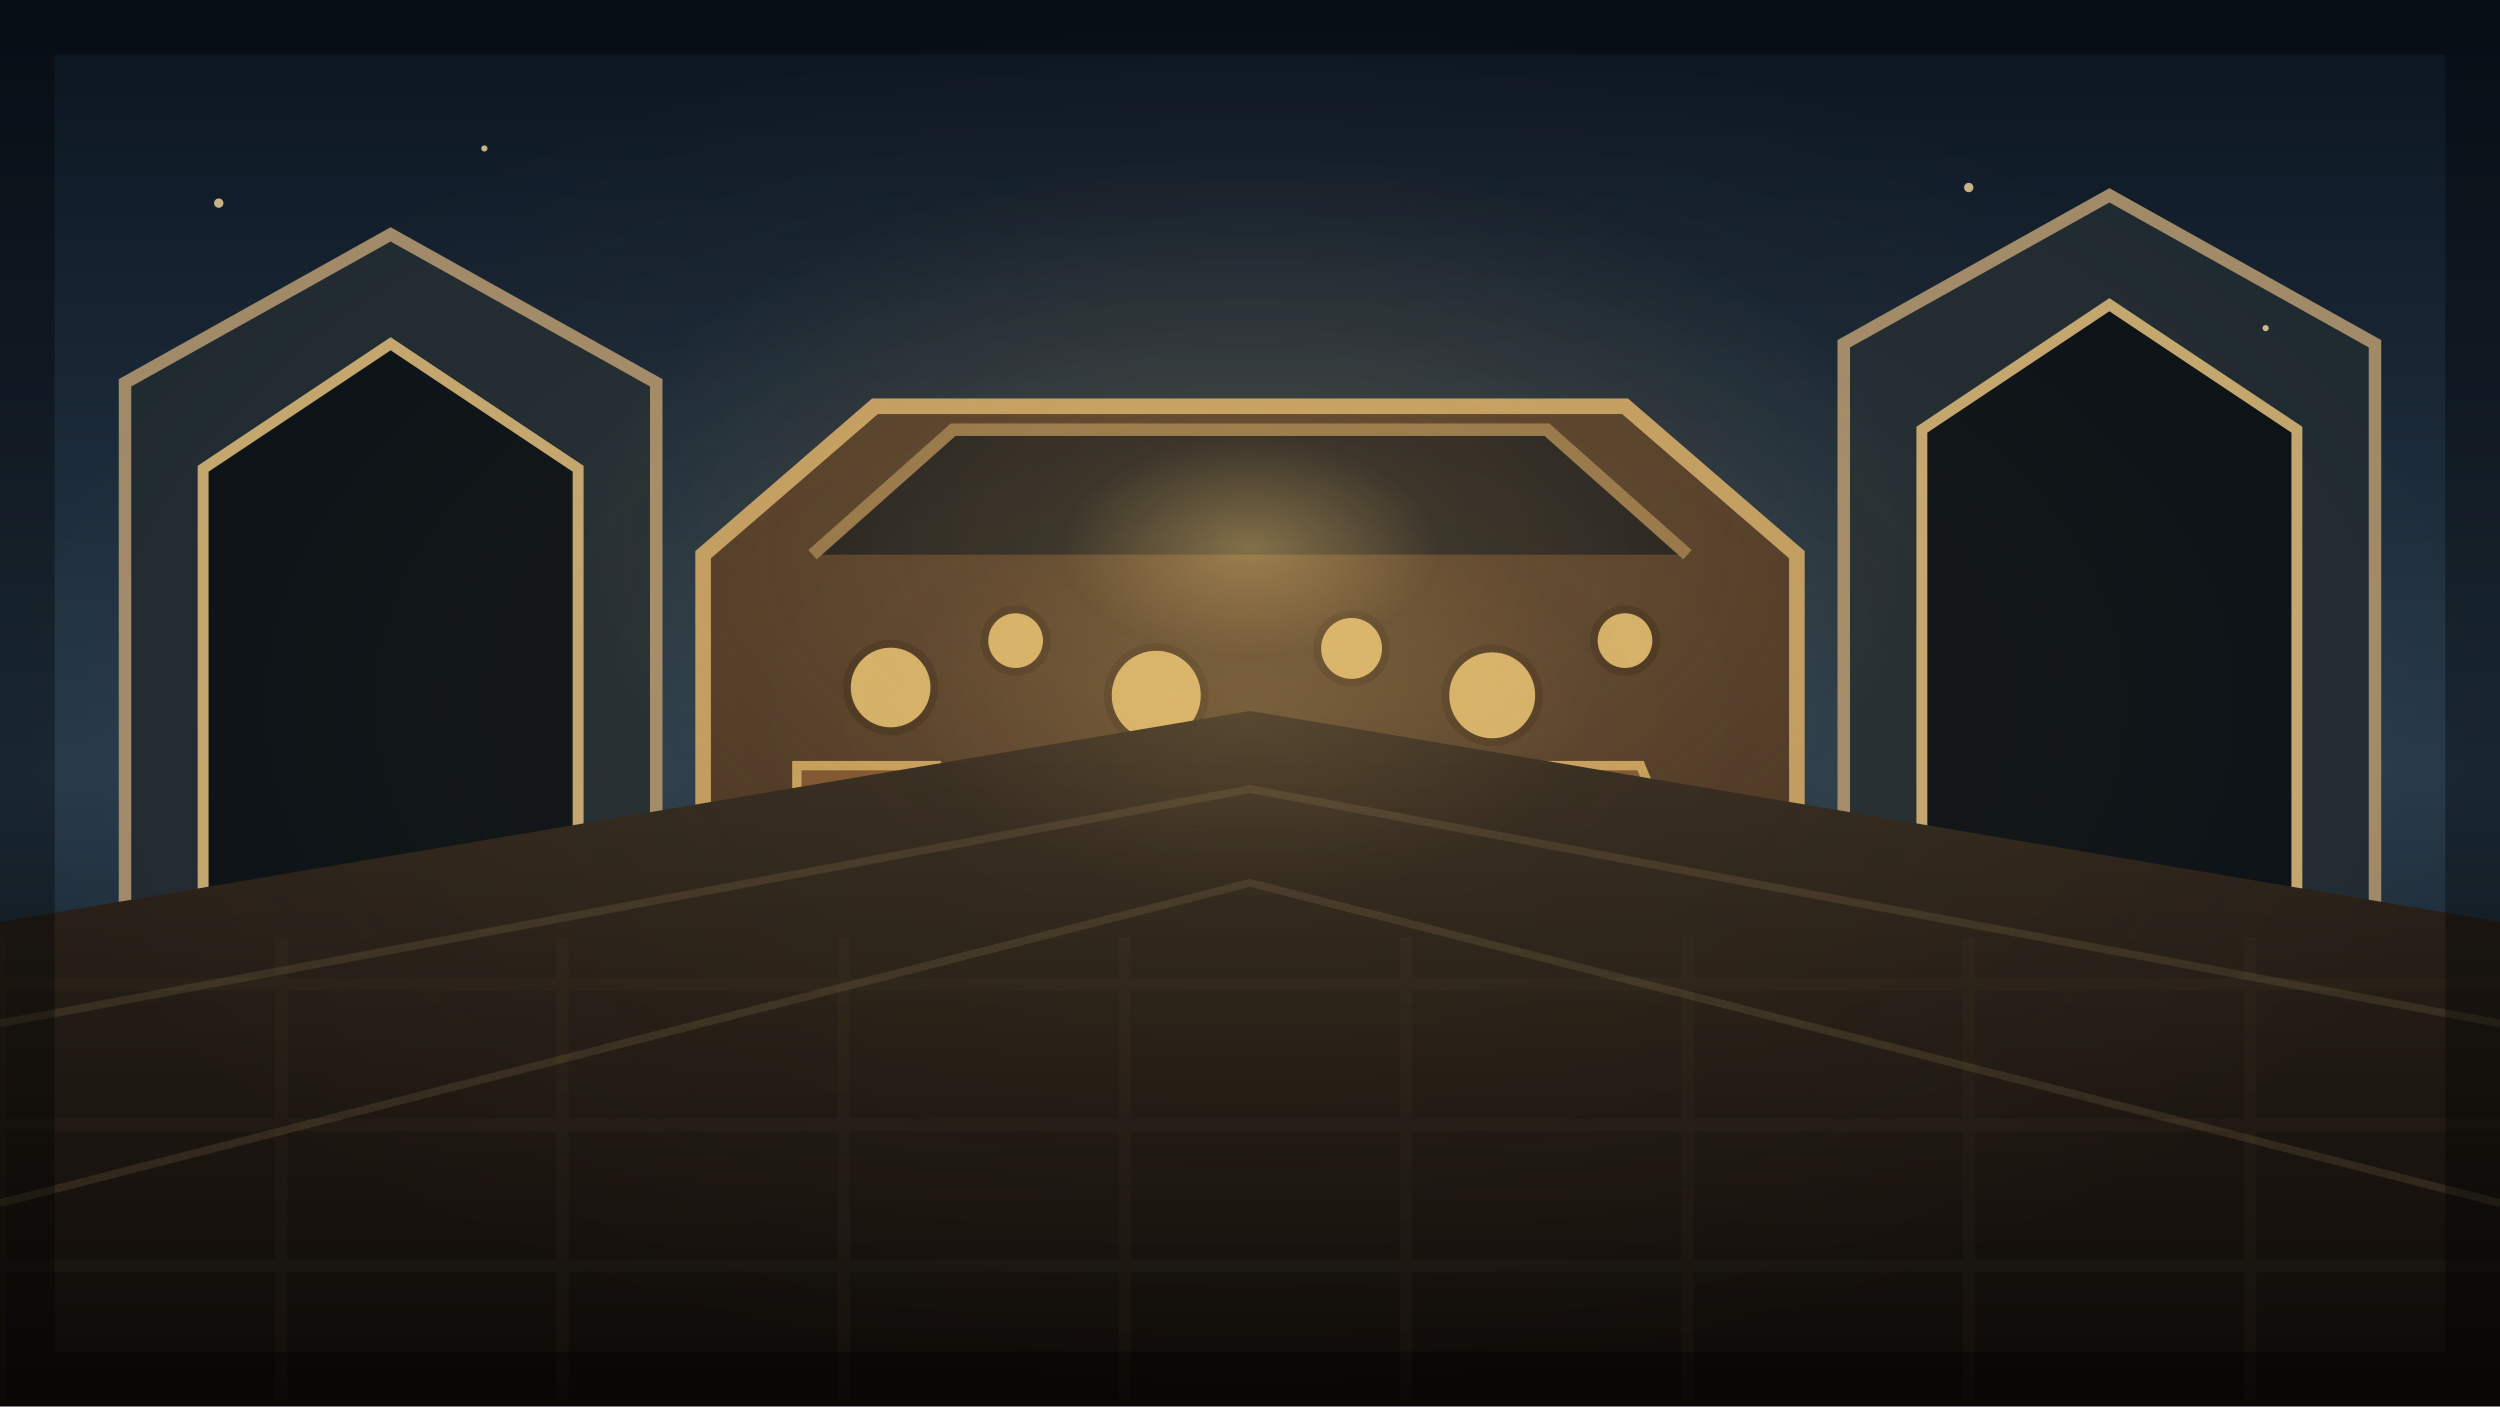
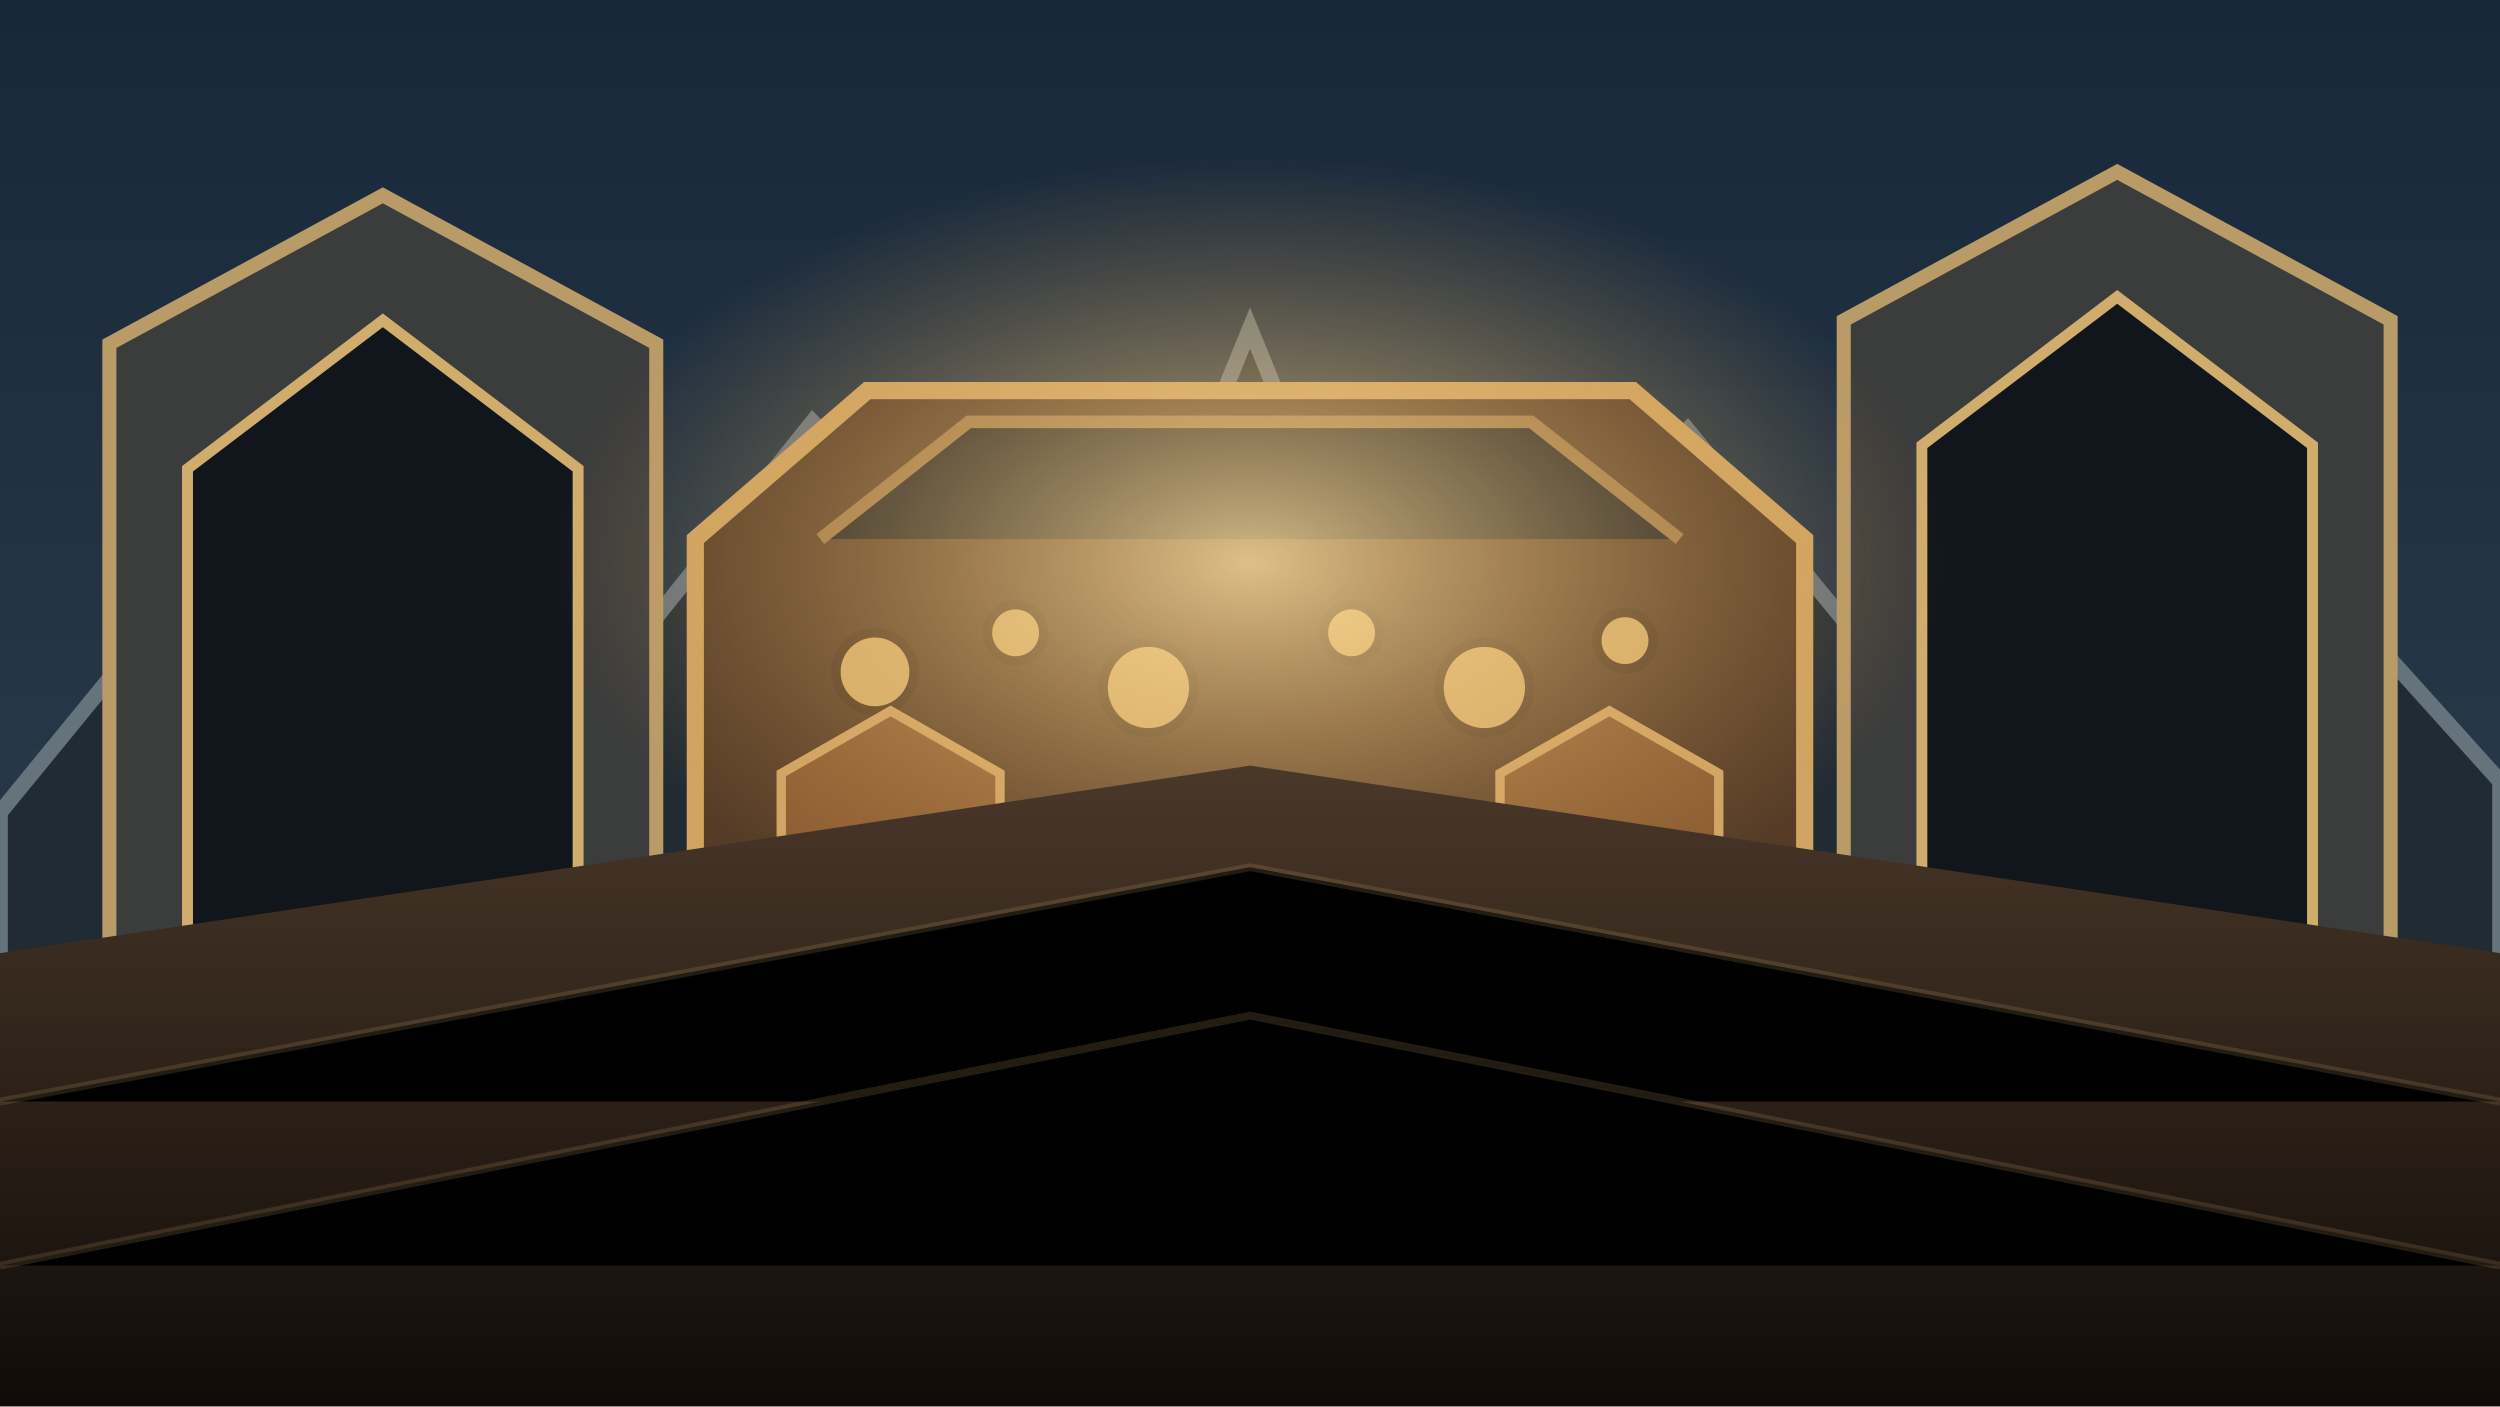
- <svg xmlns="http://www.w3.org/2000/svg" viewBox="0 0 1600 900" preserveAspectRatio="xMidYMid slice">
+ <svg xmlns="http://www.w3.org/2000/svg" viewBox="0 0 1600 900">
  <defs>
-     <linearGradient id="sky" x2="0" y2="1">
-       <stop stop-color="#0b1420" />
-       <stop offset=".55" stop-color="#273a4a" />
-       <stop offset="1" stop-color="#080d14" />
+     <linearGradient id="a" x2="0" y2="1">
+       <stop stop-color="#18283a" />
+       <stop offset=".55" stop-color="#263747" />
+       <stop offset="1" stop-color="#090e15" />
    </linearGradient>
-     <linearGradient id="ground" x2="0" y2="1">
-       <stop stop-color="#33291f" />
-       <stop offset="1" stop-color="#0c0907" />
+     <linearGradient id="b" x2="0" y2="1">
+       <stop stop-color="#4a3829" />
+       <stop offset="1" stop-color="#100b08" />
    </linearGradient>
-     <linearGradient id="stone" x2="0" y2="1">
-       <stop stop-color="#697078" />
-       <stop offset=".45" stop-color="#343a40" />
-       <stop offset="1" stop-color="#15191d" />
-     </linearGradient>
-     <linearGradient id="wood" x2="0" y2="1">
-       <stop stop-color="#8a5935" />
-       <stop offset=".5" stop-color="#4a2b1b" />
-       <stop offset="1" stop-color="#1b100b" />
-     </linearGradient>
-     <radialGradient id="light">
-       <stop stop-color="#f1ca78" stop-opacity=".9" />
-       <stop offset=".28" stop-color="#f1ca78" stop-opacity=".25" />
-       <stop offset="1" stop-color="#f1ca78" stop-opacity="0" />
+     <radialGradient id="g">
+       <stop stop-color="#ffe0a0" stop-opacity=".8" />
+       <stop offset="1" stop-color="#d29a4c" stop-opacity="0" />
    </radialGradient>
-     <filter id="blur">
-       <feGaussianBlur stdDeviation="18" />
-     </filter>
-     <filter id="glow">
-       <feGaussianBlur stdDeviation="7" />
-     </filter>
-     <pattern id="brick" width="100" height="46" patternUnits="userSpaceOnUse">
-       <path d="M0 0H100M0 46H100M50 0V23M0 23H50M100 23H50" stroke="#d8c8a5" stroke-opacity=".11" stroke-width="3" />
-     </pattern>
-     <pattern id="stonefloor" width="180" height="90" patternUnits="userSpaceOnUse">
-       <path d="M0 2H180M0 88H180M2 0V90M178 0V90" stroke="#d0b07a" stroke-opacity=".11" stroke-width="4" />
-     </pattern>
  </defs>
-   <rect width="1600" height="900" fill="url(#sky)" />
-   <g fill="#202a31" stroke="#a18a68" stroke-width="8">
-     <path d="M80 590V245L250 150L420 245V590Z" />
-     <path d="M1180 590V220L1350 125L1520 220V590Z" />
+   <rect width="1600" height="900" fill="url(#a)" />
+   <path d="M0 520L180 300L360 470L520 270L700 455L800 210L900 455L1080 275L1240 470L1420 300L1600 500V620H0Z" fill="#202b34" stroke="#65737d" stroke-width="10" />
+   <g fill="#3b3c3c" stroke="#b99b68" stroke-width="9">
+     <path d="M70 610V220L245 125L420 220V610Z" />
+     <path d="M1180 610V205L1355 110L1530 205V610Z" />
  </g>
-   <g fill="#0b1116" stroke="#c3a66e" stroke-width="7">
-     <path d="M130 590V300L250 220L370 300V590Z" />
-     <path d="M1230 590V275L1350 195L1470 275V590Z" />
+   <g fill="#10161c" stroke="#d0ad6d" stroke-width="7">
+     <path d="M120 610V300L245 205L370 300V610Z" />
+     <path d="M1230 610V285L1355 190L1480 285V610Z" />
  </g>
-   <path d="M450 590V355L560 260H1040L1150 355V590Z" fill="#4a3524" stroke="#c09b5f" stroke-width="10" />
-   <path d="M520 355L610 275H990L1080 355" fill="#17171a" stroke="#8f7046" stroke-width="8" />
-   <g fill="#d2ae67" stroke="#3e2b1c" stroke-width="5">
-     <circle cx="570" cy="440" r="28" />
-     <circle cx="650" cy="410" r="20" />
-     <circle cx="740" cy="445" r="31" />
-     <circle cx="865" cy="415" r="22" />
-     <circle cx="955" cy="445" r="30" />
-     <circle cx="1040" cy="410" r="20" />
+   <path d="M445 610V345L555 250H1045L1155 345V610Z" fill="#563c27" stroke="#d0a461" stroke-width="11" />
+   <path d="M525 345L620 270H980L1075 345" fill="#171b20" stroke="#9d7849" stroke-width="8" />
+   <g fill="#d7b16c" stroke="#4c3521" stroke-width="6">
+     <circle cx="560" cy="430" r="25" />
+     <circle cx="650" cy="405" r="18" />
+     <circle cx="735" cy="440" r="29" />
+     <circle cx="865" cy="405" r="18" />
+     <circle cx="950" cy="440" r="29" />
+     <circle cx="1040" cy="410" r="18" />
  </g>
-   <g fill="#79502d" stroke="#c49c5b" stroke-width="6">
-     <path d="M510 590V490H600L640 590Z" />
-     <path d="M960 590V490H1050L1090 590Z" />
+   <g fill="#8b5c32" stroke="#d2a565" stroke-width="6">
+     <path d="M500 610V495L570 455L640 495V610Z" />
+     <path d="M960 610V495L1030 455L1100 495V610Z" />
  </g>
-   <ellipse cx="800" cy="350" rx="430" ry="250" fill="url(#light)" opacity=".5" />
-   <path d="M0 590L800 455L1600 590V900H0Z" fill="url(#ground)" />
-   <path d="M0 655L800 505L1600 655M0 770L800 565L1600 770" fill="none" stroke="#d4b47a" stroke-opacity=".13" stroke-width="5" />
-   <rect y="600" width="1600" height="300" fill="url(#stonefloor)" opacity=".25" />
-   <rect x="0" y="0" width="1600" height="900" fill="url(#light)" opacity=".22" />
-   <path d="M0 0H1600V900H0Z" fill="none" stroke="#000" stroke-opacity=".35" stroke-width="70" />
-   <g fill="#f2d9a0" opacity=".8">
-     <circle cx="140" cy="130" r="3" />
-     <circle cx="310" cy="95" r="2" />
-     <circle cx="1260" cy="120" r="3" />
-     <circle cx="1450" cy="210" r="2" />
-   </g>
+   <ellipse cx="800" cy="360" rx="450" ry="260" fill="url(#g)" />
+   <path d="M0 610L800 490L1600 610V900H0Z" fill="url(#b)" />
+   <path d="M0 705L800 555L1600 705M0 810L800 650L1600 810" stroke="#d0a66a" stroke-opacity=".17" stroke-width="5" />
</svg>
